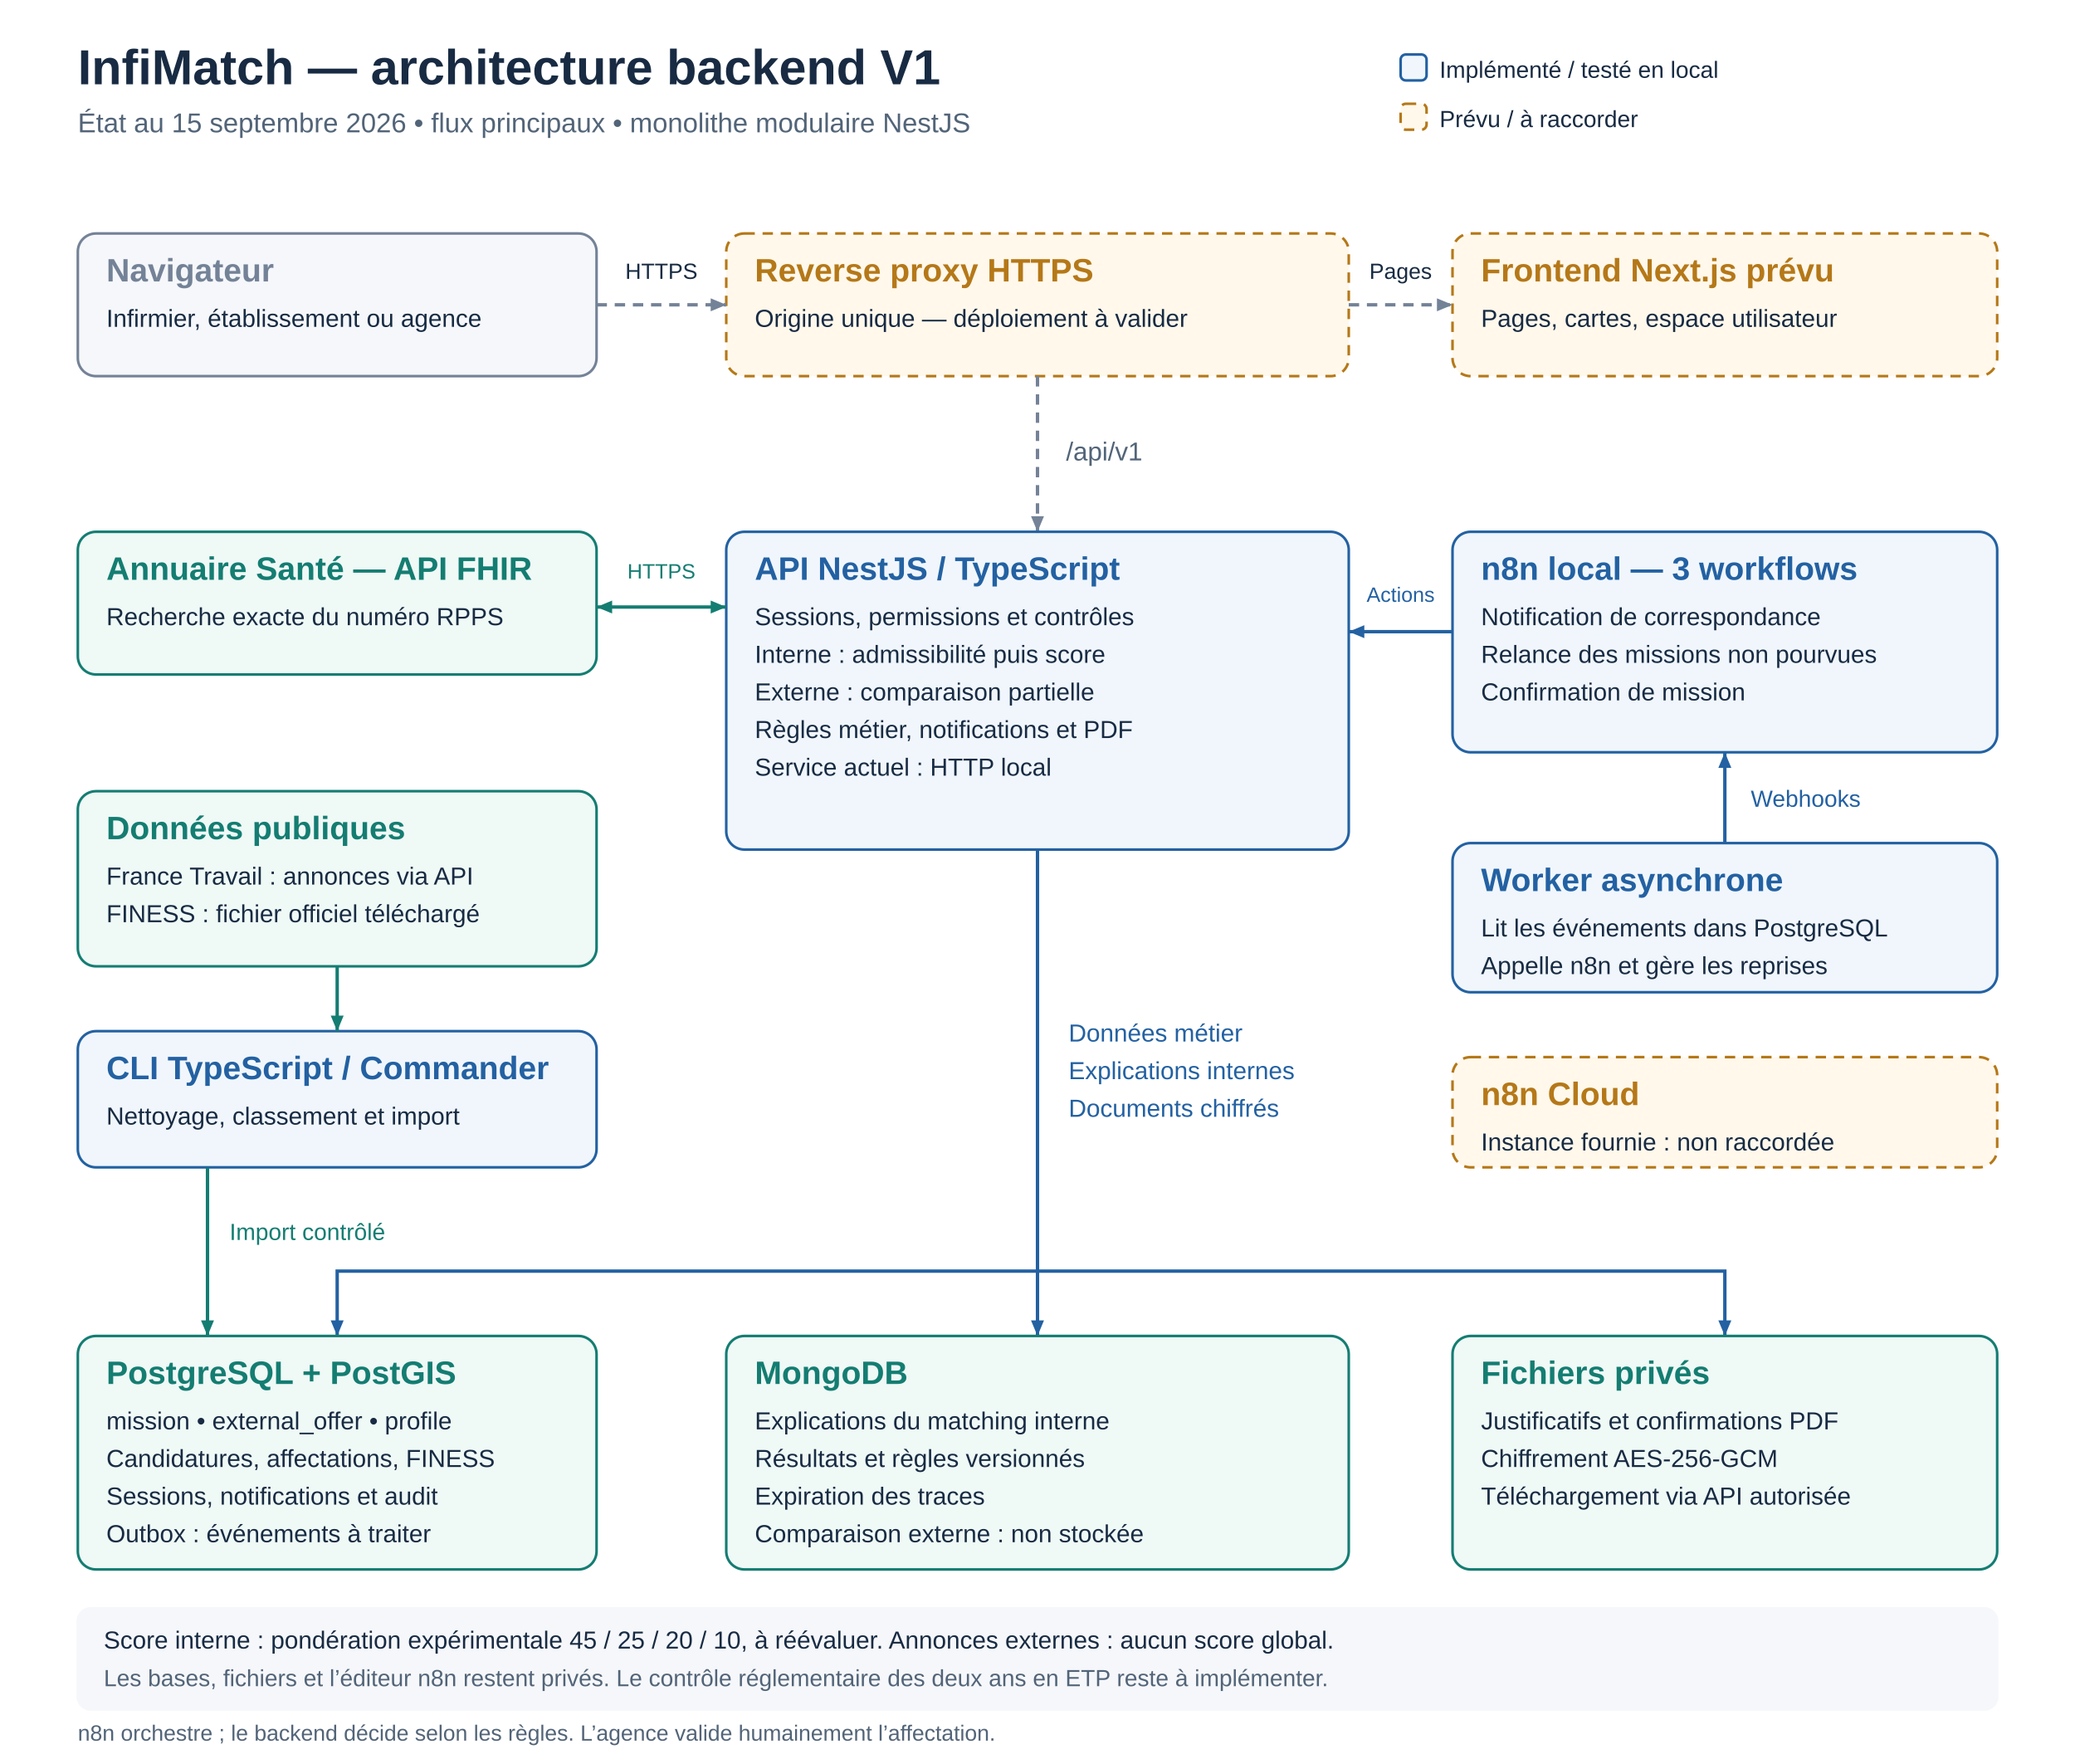
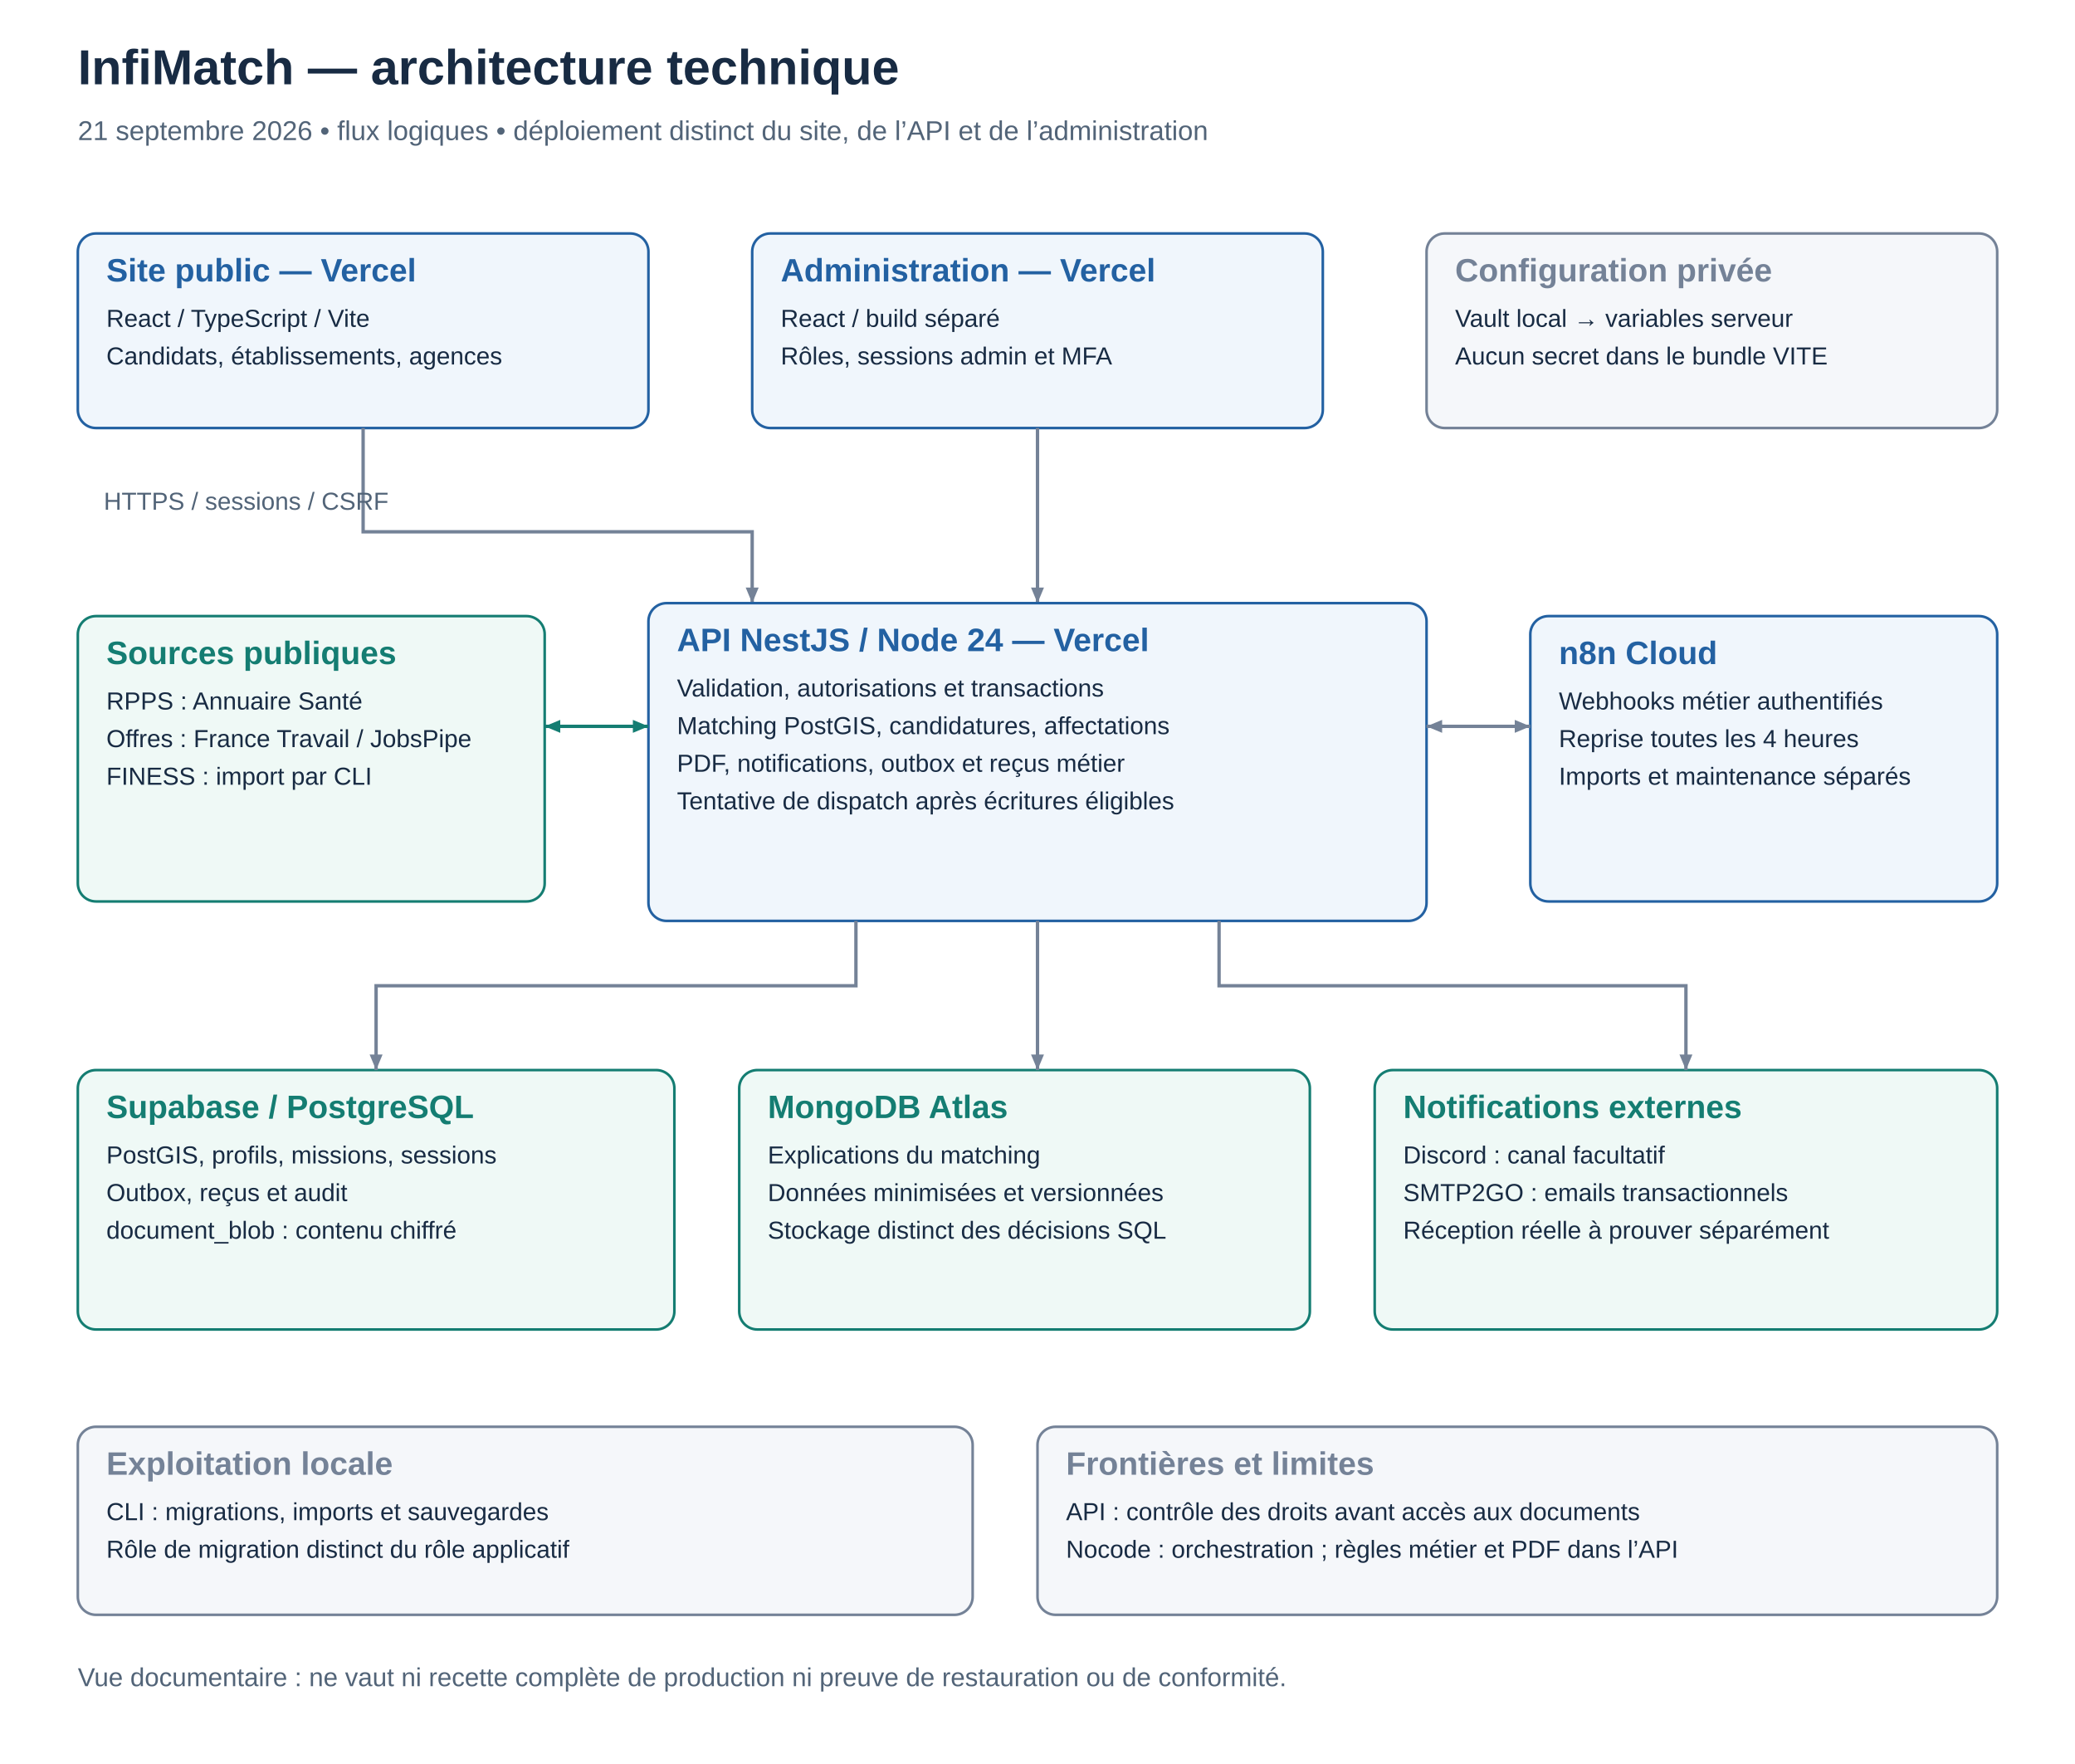
<svg xmlns="http://www.w3.org/2000/svg" width="1600" height="1360" viewBox="0 0 1600 1360">
  <rect x="0" y="0" width="1600" height="1360" rx="0" fill="#FFFFFF" stroke="#FFFFFF" stroke-width="2" />
-   <text x="60" y="65" fill="#182B43" font-family="Arial, sans-serif" font-size="38" font-weight="700" text-anchor="start">InfiMatch — architecture backend V1</text>
-   <text x="60" y="102" fill="#526478" font-family="Arial, sans-serif" font-size="21" font-weight="400" text-anchor="start">État au 15 septembre 2026 • flux principaux • monolithe modulaire NestJS</text>
-   <rect x="1080" y="42" width="20" height="20" rx="4" fill="#F0F6FC" stroke="#2361A2" stroke-width="2" />
-   <text x="1110" y="60" fill="#182B43" font-family="Arial, sans-serif" font-size="18" font-weight="400" text-anchor="start">Implémenté / testé en local</text>
-   <rect x="1080" y="80" width="20" height="20" rx="4" fill="#FFF8EB" stroke="#B57818" stroke-width="2" stroke-dasharray="8 6" />
-   <text x="1110" y="98" fill="#182B43" font-family="Arial, sans-serif" font-size="18" font-weight="400" text-anchor="start">Prévu / à raccorder</text>
-   <rect x="60" y="180" width="400" height="110" rx="14" fill="#F5F7FA" stroke="#748297" stroke-width="2" />
-   <text x="82" y="217" fill="#748297" font-family="Arial, sans-serif" font-size="25" font-weight="700" text-anchor="start">Navigateur</text>
-   <text x="82" y="252" fill="#182B43" font-family="Arial, sans-serif" font-size="19" font-weight="400" text-anchor="start">Infirmier, établissement ou agence</text>
-   <rect x="560" y="180" width="480" height="110" rx="14" fill="#FFF8EB" stroke="#B57818" stroke-width="2" stroke-dasharray="8 6" />
-   <text x="582" y="217" fill="#B57818" font-family="Arial, sans-serif" font-size="25" font-weight="700" text-anchor="start">Reverse proxy HTTPS</text>
-   <text x="582" y="252" fill="#182B43" font-family="Arial, sans-serif" font-size="19" font-weight="400" text-anchor="start">Origine unique — déploiement à valider</text>
-   <rect x="1120" y="180" width="420" height="110" rx="14" fill="#FFF8EB" stroke="#B57818" stroke-width="2" stroke-dasharray="8 6" />
-   <text x="1142" y="217" fill="#B57818" font-family="Arial, sans-serif" font-size="25" font-weight="700" text-anchor="start">Frontend Next.js prévu</text>
-   <text x="1142" y="252" fill="#182B43" font-family="Arial, sans-serif" font-size="19" font-weight="400" text-anchor="start">Pages, cartes, espace utilisateur</text>
-   <polyline points="460,235 560,235" fill="none" stroke="#748297" stroke-width="2.6" stroke-dasharray="8 6" />
-   <polygon points="560,235 548.0,230.0 548.0,240.0" fill="#748297" />
-   <text x="510" y="215" fill="#182B43" font-family="Arial, sans-serif" font-size="17" font-weight="400" text-anchor="middle">HTTPS</text>
-   <polyline points="1040,235 1120,235" fill="none" stroke="#748297" stroke-width="2.6" stroke-dasharray="8 6" />
-   <polygon points="1120,235 1108.0,230.0 1108.0,240.0" fill="#748297" />
-   <text x="1080" y="215" fill="#182B43" font-family="Arial, sans-serif" font-size="17" font-weight="400" text-anchor="middle">Pages</text>
-   <polyline points="800,290 800,410" fill="none" stroke="#748297" stroke-width="2.6" stroke-dasharray="8 6" />
-   <polygon points="800,410 805.0,398.0 795.0,398.0" fill="#748297" />
-   <text x="822" y="355" fill="#526478" font-family="Arial, sans-serif" font-size="20" font-weight="400" text-anchor="start">/api/v1</text>
-   <rect x="560" y="410" width="480" height="245" rx="14" fill="#F0F6FC" stroke="#2361A2" stroke-width="2" />
-   <text x="582" y="447" fill="#2361A2" font-family="Arial, sans-serif" font-size="25" font-weight="700" text-anchor="start">API NestJS / TypeScript</text>
-   <text x="582" y="482" fill="#182B43" font-family="Arial, sans-serif" font-size="19" font-weight="400" text-anchor="start">Sessions, permissions et contrôles</text>
-   <text x="582" y="511" fill="#182B43" font-family="Arial, sans-serif" font-size="19" font-weight="400" text-anchor="start">Interne : admissibilité puis score</text>
-   <text x="582" y="540" fill="#182B43" font-family="Arial, sans-serif" font-size="19" font-weight="400" text-anchor="start">Externe : comparaison partielle</text>
-   <text x="582" y="569" fill="#182B43" font-family="Arial, sans-serif" font-size="19" font-weight="400" text-anchor="start">Règles métier, notifications et PDF</text>
-   <text x="582" y="598" fill="#182B43" font-family="Arial, sans-serif" font-size="19" font-weight="400" text-anchor="start">Service actuel : HTTP local</text>
-   <rect x="60" y="410" width="400" height="110" rx="14" fill="#EFF9F6" stroke="#147D72" stroke-width="2" />
-   <text x="82" y="447" fill="#147D72" font-family="Arial, sans-serif" font-size="25" font-weight="700" text-anchor="start">Annuaire Santé — API FHIR</text>
-   <text x="82" y="482" fill="#182B43" font-family="Arial, sans-serif" font-size="19" font-weight="400" text-anchor="start">Recherche exacte du numéro RPPS</text>
-   <polyline points="560,468 460,468" fill="none" stroke="#147D72" stroke-width="2.6" />
-   <polygon points="460,468 472.0,473.0 472.0,463.0" fill="#147D72" />
-   <polygon points="560,468 548.0,463.0 548.0,473.0" fill="#147D72" />
-   <text x="510" y="446" fill="#147D72" font-family="Arial, sans-serif" font-size="16" font-weight="400" text-anchor="middle">HTTPS</text>
-   <rect x="1120" y="410" width="420" height="170" rx="14" fill="#F0F6FC" stroke="#2361A2" stroke-width="2" />
-   <text x="1142" y="447" fill="#2361A2" font-family="Arial, sans-serif" font-size="25" font-weight="700" text-anchor="start">n8n local — 3 workflows</text>
-   <text x="1142" y="482" fill="#182B43" font-family="Arial, sans-serif" font-size="19" font-weight="400" text-anchor="start">Notification de correspondance</text>
-   <text x="1142" y="511" fill="#182B43" font-family="Arial, sans-serif" font-size="19" font-weight="400" text-anchor="start">Relance des missions non pourvues</text>
-   <text x="1142" y="540" fill="#182B43" font-family="Arial, sans-serif" font-size="19" font-weight="400" text-anchor="start">Confirmation de mission</text>
-   <polyline points="1120,487 1040,487" fill="none" stroke="#2361A2" stroke-width="2.6" />
-   <polygon points="1040,487 1052.0,492.0 1052.0,482.0" fill="#2361A2" />
-   <text x="1080" y="464" fill="#2361A2" font-family="Arial, sans-serif" font-size="16" font-weight="400" text-anchor="middle">Actions</text>
-   <rect x="1120" y="650" width="420" height="115" rx="14" fill="#F0F6FC" stroke="#2361A2" stroke-width="2" />
-   <text x="1142" y="687" fill="#2361A2" font-family="Arial, sans-serif" font-size="25" font-weight="700" text-anchor="start">Worker asynchrone</text>
-   <text x="1142" y="722" fill="#182B43" font-family="Arial, sans-serif" font-size="19" font-weight="400" text-anchor="start">Lit les événements dans PostgreSQL</text>
-   <text x="1142" y="751" fill="#182B43" font-family="Arial, sans-serif" font-size="19" font-weight="400" text-anchor="start">Appelle n8n et gère les reprises</text>
-   <polyline points="1330,650 1330,580" fill="none" stroke="#2361A2" stroke-width="2.6" />
-   <polygon points="1330,580 1325.0,592.0 1335.0,592.0" fill="#2361A2" />
-   <text x="1350" y="622" fill="#2361A2" font-family="Arial, sans-serif" font-size="18" font-weight="400" text-anchor="start">Webhooks</text>
-   <rect x="1120" y="815" width="420" height="85" rx="14" fill="#FFF8EB" stroke="#B57818" stroke-width="2" stroke-dasharray="8 6" />
-   <text x="1142" y="852" fill="#B57818" font-family="Arial, sans-serif" font-size="25" font-weight="700" text-anchor="start">n8n Cloud</text>
-   <text x="1142" y="887" fill="#182B43" font-family="Arial, sans-serif" font-size="19" font-weight="400" text-anchor="start">Instance fournie : non raccordée</text>
-   <rect x="60" y="610" width="400" height="135" rx="14" fill="#EFF9F6" stroke="#147D72" stroke-width="2" />
-   <text x="82" y="647" fill="#147D72" font-family="Arial, sans-serif" font-size="25" font-weight="700" text-anchor="start">Données publiques</text>
-   <text x="82" y="682" fill="#182B43" font-family="Arial, sans-serif" font-size="19" font-weight="400" text-anchor="start">France Travail : annonces via API</text>
-   <text x="82" y="711" fill="#182B43" font-family="Arial, sans-serif" font-size="19" font-weight="400" text-anchor="start">FINESS : fichier officiel téléchargé</text>
-   <rect x="60" y="795" width="400" height="105" rx="14" fill="#F0F6FC" stroke="#2361A2" stroke-width="2" />
-   <text x="82" y="832" fill="#2361A2" font-family="Arial, sans-serif" font-size="25" font-weight="700" text-anchor="start">CLI TypeScript / Commander</text>
-   <text x="82" y="867" fill="#182B43" font-family="Arial, sans-serif" font-size="19" font-weight="400" text-anchor="start">Nettoyage, classement et import</text>
-   <polyline points="260,745 260,795" fill="none" stroke="#147D72" stroke-width="2.6" />
-   <polygon points="260,795 265.0,783.0 255.0,783.0" fill="#147D72" />
-   <polyline points="160,900 160,1030" fill="none" stroke="#147D72" stroke-width="2.6" />
-   <polygon points="160,1030 165.0,1018.0 155.0,1018.0" fill="#147D72" />
-   <text x="177" y="956" fill="#147D72" font-family="Arial, sans-serif" font-size="18" font-weight="400" text-anchor="start">Import contrôlé</text>
-   <polyline points="800,655 800,980 260,980 260,1030" fill="none" stroke="#2361A2" stroke-width="2.6" />
-   <polygon points="260,1030 265.0,1018.0 255.0,1018.0" fill="#2361A2" />
-   <polyline points="800,980 800,1030" fill="none" stroke="#2361A2" stroke-width="2.6" />
-   <polygon points="800,1030 805.0,1018.0 795.0,1018.0" fill="#2361A2" />
-   <polyline points="800,980 1330,980 1330,1030" fill="none" stroke="#2361A2" stroke-width="2.6" />
-   <polygon points="1330,1030 1335.0,1018.0 1325.0,1018.0" fill="#2361A2" />
-   <text x="824" y="803" fill="#2361A2" font-family="Arial, sans-serif" font-size="19" font-weight="400" text-anchor="start">Données métier</text>
-   <text x="824" y="832" fill="#2361A2" font-family="Arial, sans-serif" font-size="19" font-weight="400" text-anchor="start">Explications internes</text>
-   <text x="824" y="861" fill="#2361A2" font-family="Arial, sans-serif" font-size="19" font-weight="400" text-anchor="start">Documents chiffrés</text>
-   <rect x="60" y="1030" width="400" height="180" rx="14" fill="#EFF9F6" stroke="#147D72" stroke-width="2" />
-   <text x="82" y="1067" fill="#147D72" font-family="Arial, sans-serif" font-size="25" font-weight="700" text-anchor="start">PostgreSQL + PostGIS</text>
-   <text x="82" y="1102" fill="#182B43" font-family="Arial, sans-serif" font-size="19" font-weight="400" text-anchor="start">mission • external_offer • profile</text>
-   <text x="82" y="1131" fill="#182B43" font-family="Arial, sans-serif" font-size="19" font-weight="400" text-anchor="start">Candidatures, affectations, FINESS</text>
-   <text x="82" y="1160" fill="#182B43" font-family="Arial, sans-serif" font-size="19" font-weight="400" text-anchor="start">Sessions, notifications et audit</text>
-   <text x="82" y="1189" fill="#182B43" font-family="Arial, sans-serif" font-size="19" font-weight="400" text-anchor="start">Outbox : événements à traiter</text>
-   <rect x="560" y="1030" width="480" height="180" rx="14" fill="#EFF9F6" stroke="#147D72" stroke-width="2" />
-   <text x="582" y="1067" fill="#147D72" font-family="Arial, sans-serif" font-size="25" font-weight="700" text-anchor="start">MongoDB</text>
-   <text x="582" y="1102" fill="#182B43" font-family="Arial, sans-serif" font-size="19" font-weight="400" text-anchor="start">Explications du matching interne</text>
-   <text x="582" y="1131" fill="#182B43" font-family="Arial, sans-serif" font-size="19" font-weight="400" text-anchor="start">Résultats et règles versionnés</text>
-   <text x="582" y="1160" fill="#182B43" font-family="Arial, sans-serif" font-size="19" font-weight="400" text-anchor="start">Expiration des traces</text>
-   <text x="582" y="1189" fill="#182B43" font-family="Arial, sans-serif" font-size="19" font-weight="400" text-anchor="start">Comparaison externe : non stockée</text>
-   <rect x="1120" y="1030" width="420" height="180" rx="14" fill="#EFF9F6" stroke="#147D72" stroke-width="2" />
-   <text x="1142" y="1067" fill="#147D72" font-family="Arial, sans-serif" font-size="25" font-weight="700" text-anchor="start">Fichiers privés</text>
-   <text x="1142" y="1102" fill="#182B43" font-family="Arial, sans-serif" font-size="19" font-weight="400" text-anchor="start">Justificatifs et confirmations PDF</text>
-   <text x="1142" y="1131" fill="#182B43" font-family="Arial, sans-serif" font-size="19" font-weight="400" text-anchor="start">Chiffrement AES-256-GCM</text>
-   <text x="1142" y="1160" fill="#182B43" font-family="Arial, sans-serif" font-size="19" font-weight="400" text-anchor="start">Téléchargement via API autorisée</text>
-   <rect x="60" y="1240" width="1480" height="78" rx="10" fill="#F5F7FA" stroke="#F5F7FA" stroke-width="2" />
-   <text x="80" y="1271" fill="#182B43" font-family="Arial, sans-serif" font-size="19" font-weight="400" text-anchor="start">Score interne : pondération expérimentale 45 / 25 / 20 / 10, à réévaluer. Annonces externes : aucun score global.</text>
-   <text x="80" y="1300" fill="#526478" font-family="Arial, sans-serif" font-size="18" font-weight="400" text-anchor="start">Les bases, fichiers et l’éditeur n8n restent privés. Le contrôle réglementaire des deux ans en ETP reste à implémenter.</text>
-   <text x="60" y="1342" fill="#526478" font-family="Arial, sans-serif" font-size="17" font-weight="400" text-anchor="start">n8n orchestre ; le backend décide selon les règles. L’agence valide humainement l’affectation.</text>
+   <text x="60" y="65" fill="#182B43" font-family="Arial, sans-serif" font-size="38" font-weight="700" text-anchor="start">InfiMatch — architecture technique</text>
+   <text x="60" y="108" fill="#526478" font-family="Arial, sans-serif" font-size="21" font-weight="400" text-anchor="start">21 septembre 2026 • flux logiques • déploiement distinct du site, de l’API et de l’administration</text>
+   <rect x="60" y="180" width="440" height="150" rx="14" fill="#F0F6FC" stroke="#2361A2" stroke-width="2" />
+   <text x="82" y="217" fill="#2361A2" font-family="Arial, sans-serif" font-size="25" font-weight="700" text-anchor="start">Site public — Vercel</text>
+   <text x="82" y="252" fill="#182B43" font-family="Arial, sans-serif" font-size="19" font-weight="400" text-anchor="start">React / TypeScript / Vite</text>
+   <text x="82" y="281" fill="#182B43" font-family="Arial, sans-serif" font-size="19" font-weight="400" text-anchor="start">Candidats, établissements, agences</text>
+   <rect x="580" y="180" width="440" height="150" rx="14" fill="#F0F6FC" stroke="#2361A2" stroke-width="2" />
+   <text x="602" y="217" fill="#2361A2" font-family="Arial, sans-serif" font-size="25" font-weight="700" text-anchor="start">Administration — Vercel</text>
+   <text x="602" y="252" fill="#182B43" font-family="Arial, sans-serif" font-size="19" font-weight="400" text-anchor="start">React / build séparé</text>
+   <text x="602" y="281" fill="#182B43" font-family="Arial, sans-serif" font-size="19" font-weight="400" text-anchor="start">Rôles, sessions admin et MFA</text>
+   <rect x="1100" y="180" width="440" height="150" rx="14" fill="#F5F7FA" stroke="#748297" stroke-width="2" />
+   <text x="1122" y="217" fill="#748297" font-family="Arial, sans-serif" font-size="25" font-weight="700" text-anchor="start">Configuration privée</text>
+   <text x="1122" y="252" fill="#182B43" font-family="Arial, sans-serif" font-size="19" font-weight="400" text-anchor="start">Vault local → variables serveur</text>
+   <text x="1122" y="281" fill="#182B43" font-family="Arial, sans-serif" font-size="19" font-weight="400" text-anchor="start">Aucun secret dans le bundle VITE</text>
+   <polyline points="280,330 280,410 580,410 580,465" fill="none" stroke="#748297" stroke-width="2.6" />
+   <polygon points="580,465 585.0,453.0 575.0,453.0" fill="#748297" />
+   <polyline points="800,330 800,465" fill="none" stroke="#748297" stroke-width="2.6" />
+   <polygon points="800,465 805.0,453.0 795.0,453.0" fill="#748297" />
+   <text x="80" y="393" fill="#526478" font-family="Arial, sans-serif" font-size="19" font-weight="400" text-anchor="start">HTTPS / sessions / CSRF</text>
+   <rect x="500" y="465" width="600" height="245" rx="14" fill="#F0F6FC" stroke="#2361A2" stroke-width="2" />
+   <text x="522" y="502" fill="#2361A2" font-family="Arial, sans-serif" font-size="25" font-weight="700" text-anchor="start">API NestJS / Node 24 — Vercel</text>
+   <text x="522" y="537" fill="#182B43" font-family="Arial, sans-serif" font-size="19" font-weight="400" text-anchor="start">Validation, autorisations et transactions</text>
+   <text x="522" y="566" fill="#182B43" font-family="Arial, sans-serif" font-size="19" font-weight="400" text-anchor="start">Matching PostGIS, candidatures, affectations</text>
+   <text x="522" y="595" fill="#182B43" font-family="Arial, sans-serif" font-size="19" font-weight="400" text-anchor="start">PDF, notifications, outbox et reçus métier</text>
+   <text x="522" y="624" fill="#182B43" font-family="Arial, sans-serif" font-size="19" font-weight="400" text-anchor="start">Tentative de dispatch après écritures éligibles</text>
+   <rect x="60" y="475" width="360" height="220" rx="14" fill="#EFF9F6" stroke="#147D72" stroke-width="2" />
+   <text x="82" y="512" fill="#147D72" font-family="Arial, sans-serif" font-size="25" font-weight="700" text-anchor="start">Sources publiques</text>
+   <text x="82" y="547" fill="#182B43" font-family="Arial, sans-serif" font-size="19" font-weight="400" text-anchor="start">RPPS : Annuaire Santé</text>
+   <text x="82" y="576" fill="#182B43" font-family="Arial, sans-serif" font-size="19" font-weight="400" text-anchor="start">Offres : France Travail / JobsPipe</text>
+   <text x="82" y="605" fill="#182B43" font-family="Arial, sans-serif" font-size="19" font-weight="400" text-anchor="start">FINESS : import par CLI</text>
+   <polyline points="500,560 420,560" fill="none" stroke="#147D72" stroke-width="2.6" />
+   <polygon points="420,560 432.0,565.0 432.0,555.0" fill="#147D72" />
+   <polygon points="500,560 488.0,555.0 488.0,565.0" fill="#147D72" />
+   <rect x="1180" y="475" width="360" height="220" rx="14" fill="#F0F6FC" stroke="#2361A2" stroke-width="2" />
+   <text x="1202" y="512" fill="#2361A2" font-family="Arial, sans-serif" font-size="25" font-weight="700" text-anchor="start">n8n Cloud</text>
+   <text x="1202" y="547" fill="#182B43" font-family="Arial, sans-serif" font-size="19" font-weight="400" text-anchor="start">Webhooks métier authentifiés</text>
+   <text x="1202" y="576" fill="#182B43" font-family="Arial, sans-serif" font-size="19" font-weight="400" text-anchor="start">Reprise toutes les 4 heures</text>
+   <text x="1202" y="605" fill="#182B43" font-family="Arial, sans-serif" font-size="19" font-weight="400" text-anchor="start">Imports et maintenance séparés</text>
+   <polyline points="1100,560 1180,560" fill="none" stroke="#748297" stroke-width="2.6" />
+   <polygon points="1180,560 1168.0,555.0 1168.0,565.0" fill="#748297" />
+   <polygon points="1100,560 1112.0,565.0 1112.0,555.0" fill="#748297" />
+   <rect x="60" y="825" width="460" height="200" rx="14" fill="#EFF9F6" stroke="#147D72" stroke-width="2" />
+   <text x="82" y="862" fill="#147D72" font-family="Arial, sans-serif" font-size="25" font-weight="700" text-anchor="start">Supabase / PostgreSQL</text>
+   <text x="82" y="897" fill="#182B43" font-family="Arial, sans-serif" font-size="19" font-weight="400" text-anchor="start">PostGIS, profils, missions, sessions</text>
+   <text x="82" y="926" fill="#182B43" font-family="Arial, sans-serif" font-size="19" font-weight="400" text-anchor="start">Outbox, reçus et audit</text>
+   <text x="82" y="955" fill="#182B43" font-family="Arial, sans-serif" font-size="19" font-weight="400" text-anchor="start">document_blob : contenu chiffré</text>
+   <rect x="570" y="825" width="440" height="200" rx="14" fill="#EFF9F6" stroke="#147D72" stroke-width="2" />
+   <text x="592" y="862" fill="#147D72" font-family="Arial, sans-serif" font-size="25" font-weight="700" text-anchor="start">MongoDB Atlas</text>
+   <text x="592" y="897" fill="#182B43" font-family="Arial, sans-serif" font-size="19" font-weight="400" text-anchor="start">Explications du matching</text>
+   <text x="592" y="926" fill="#182B43" font-family="Arial, sans-serif" font-size="19" font-weight="400" text-anchor="start">Données minimisées et versionnées</text>
+   <text x="592" y="955" fill="#182B43" font-family="Arial, sans-serif" font-size="19" font-weight="400" text-anchor="start">Stockage distinct des décisions SQL</text>
+   <rect x="1060" y="825" width="480" height="200" rx="14" fill="#EFF9F6" stroke="#147D72" stroke-width="2" />
+   <text x="1082" y="862" fill="#147D72" font-family="Arial, sans-serif" font-size="25" font-weight="700" text-anchor="start">Notifications externes</text>
+   <text x="1082" y="897" fill="#182B43" font-family="Arial, sans-serif" font-size="19" font-weight="400" text-anchor="start">Discord : canal facultatif</text>
+   <text x="1082" y="926" fill="#182B43" font-family="Arial, sans-serif" font-size="19" font-weight="400" text-anchor="start">SMTP2GO : emails transactionnels</text>
+   <text x="1082" y="955" fill="#182B43" font-family="Arial, sans-serif" font-size="19" font-weight="400" text-anchor="start">Réception réelle à prouver séparément</text>
+   <polyline points="660,710 660,760 290,760 290,825" fill="none" stroke="#748297" stroke-width="2.6" />
+   <polygon points="290,825 295.0,813.0 285.0,813.0" fill="#748297" />
+   <polyline points="800,710 800,825" fill="none" stroke="#748297" stroke-width="2.6" />
+   <polygon points="800,825 805.0,813.0 795.0,813.0" fill="#748297" />
+   <polyline points="940,710 940,760 1300,760 1300,825" fill="none" stroke="#748297" stroke-width="2.6" />
+   <polygon points="1300,825 1305.0,813.0 1295.0,813.0" fill="#748297" />
+   <rect x="60" y="1100" width="690" height="145" rx="14" fill="#F5F7FA" stroke="#748297" stroke-width="2" />
+   <text x="82" y="1137" fill="#748297" font-family="Arial, sans-serif" font-size="25" font-weight="700" text-anchor="start">Exploitation locale</text>
+   <text x="82" y="1172" fill="#182B43" font-family="Arial, sans-serif" font-size="19" font-weight="400" text-anchor="start">CLI : migrations, imports et sauvegardes</text>
+   <text x="82" y="1201" fill="#182B43" font-family="Arial, sans-serif" font-size="19" font-weight="400" text-anchor="start">Rôle de migration distinct du rôle applicatif</text>
+   <rect x="800" y="1100" width="740" height="145" rx="14" fill="#F5F7FA" stroke="#748297" stroke-width="2" />
+   <text x="822" y="1137" fill="#748297" font-family="Arial, sans-serif" font-size="25" font-weight="700" text-anchor="start">Frontières et limites</text>
+   <text x="822" y="1172" fill="#182B43" font-family="Arial, sans-serif" font-size="19" font-weight="400" text-anchor="start">API : contrôle des droits avant accès aux documents</text>
+   <text x="822" y="1201" fill="#182B43" font-family="Arial, sans-serif" font-size="19" font-weight="400" text-anchor="start">Nocode : orchestration ; règles métier et PDF dans l’API</text>
+   <text x="60" y="1300" fill="#526478" font-family="Arial, sans-serif" font-size="20" font-weight="400" text-anchor="start">Vue documentaire : ne vaut ni recette complète de production ni preuve de restauration ou de conformité.</text>
</svg>
